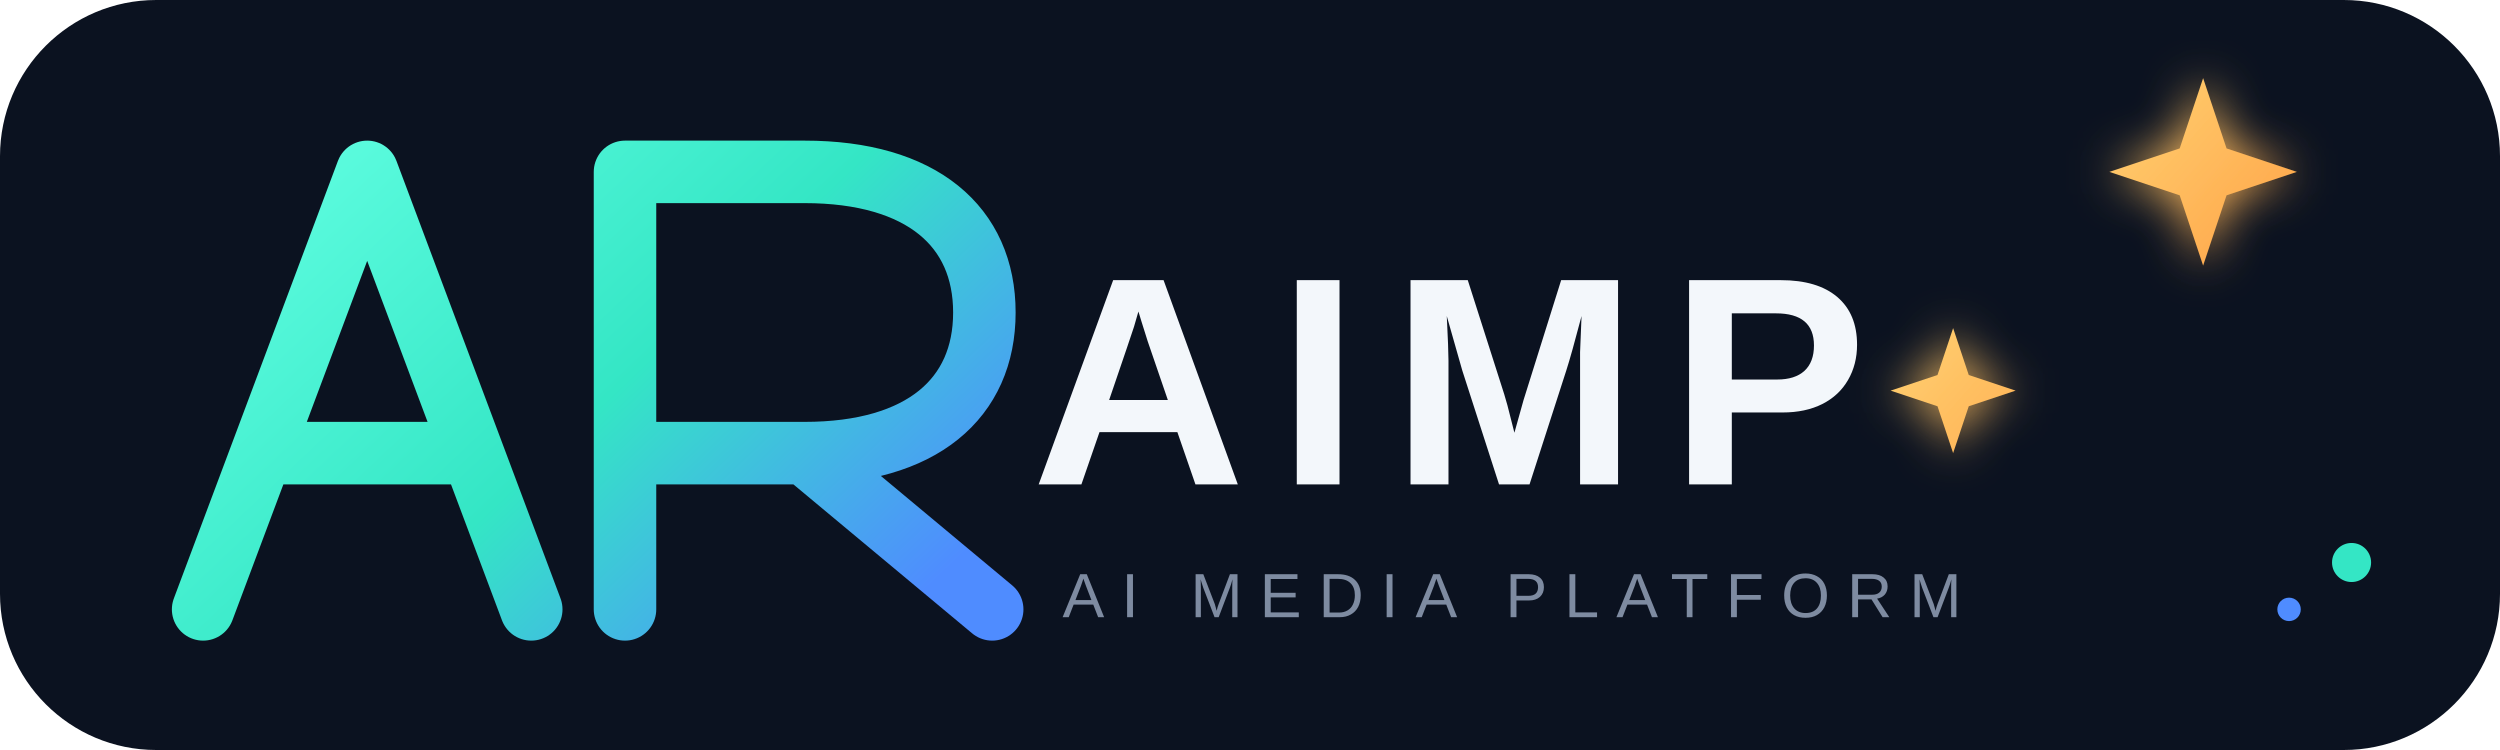
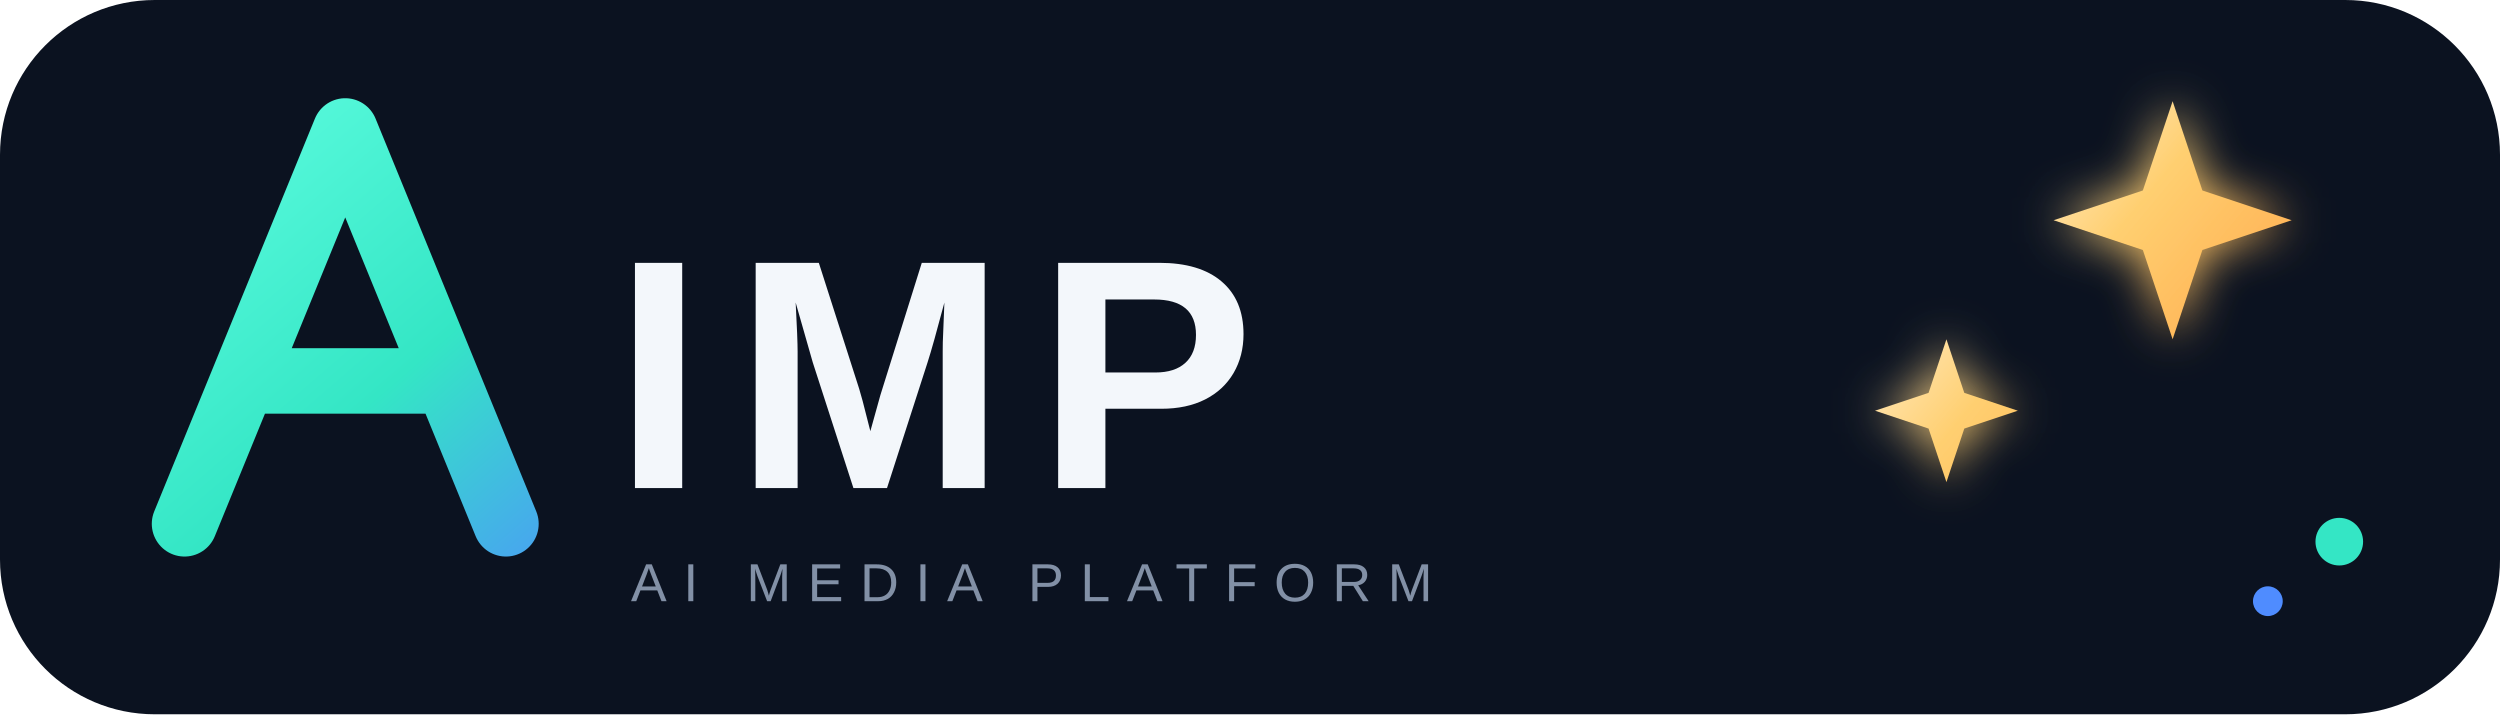
- <svg xmlns="http://www.w3.org/2000/svg" viewBox="0 0 320 96" role="img" aria-labelledby="title desc">
+ <svg xmlns="http://www.w3.org/2000/svg" viewBox="0 0 420 120" role="img" aria-labelledby="title desc">
  <defs>
-     <linearGradient id="g" x1="18" y1="10" x2="88" y2="84" gradientUnits="userSpaceOnUse">
+     <linearGradient id="a" x1="24" y1="16" x2="100" y2="104" gradientUnits="userSpaceOnUse">
      <stop stop-color="#62ffe2" />
      <stop offset=".55" stop-color="#34e6c5" />
      <stop offset="1" stop-color="#4f8cff" />
    </linearGradient>
-     <linearGradient id="s" x1="235" y1="12" x2="280" y2="52" gradientUnits="userSpaceOnUse">
+     <linearGradient id="spark" x1="330" y1="15" x2="390" y2="65" gradientUnits="userSpaceOnUse">
      <stop stop-color="#fff" />
      <stop offset=".45" stop-color="#ffcf70" />
      <stop offset="1" stop-color="#ff9f43" />
    </linearGradient>
-     <filter id="glow">
-       <feGaussianBlur stdDeviation="3" result="b" />
+     <filter id="glow" x="-80%" y="-80%" width="260%" height="260%">
+       <feGaussianBlur stdDeviation="4" result="blur" />
      <feMerge>
-         <feMergeNode in="b" />
+         <feMergeNode in="blur" />
        <feMergeNode in="SourceGraphic" />
      </feMerge>
    </filter>
  </defs>
-   <rect width="320" height="96" rx="20" fill="#0b1220" />
-   <g transform="translate(12 9)" fill="none" stroke="url(#g)" stroke-width="8" stroke-linecap="round" stroke-linejoin="round">
-     <path d="M14 69 35 13l21 56M22 49h26" />
-     <path d="M68 69V13h23c15 0 23 7 23 18s-8 18-23 18H68M91 49l24 20" />
+   <rect width="420" height="120" rx="26" fill="#0b1220" />
+   <g fill="none" stroke="url(#a)" stroke-width="11" stroke-linecap="round" stroke-linejoin="round">
+     <path d="M31 88 58 22l27 66M41 64h34" />
  </g>
-   <g fill="#f3f7fb" font-family="Arial,Helvetica,sans-serif" font-weight="700" letter-spacing="4">
-     <text x="132" y="62" font-size="38">AIMP</text>
+   <g fill="#f3f7fb" font-family="Arial,Helvetica,sans-serif" font-weight="700" letter-spacing="5">
+     <text x="103" y="82" font-size="55">IMP</text>
  </g>
-   <text x="136" y="79" fill="#7e8ba1" font-family="Arial,Helvetica,sans-serif" font-size="8" letter-spacing="2.2">AI MEDIA PLATFORM</text>
-   <g fill="url(#s)" filter="url(#glow)">
-     <path d="M282 10l3 9 9 3-9 3-3 9-3-9-9-3 9-3z" />
-     <path d="M250 42l2 6 6 2-6 2-2 6-2-6-6-2 6-2z" />
+   <text x="106" y="101" fill="#8290a6" font-family="Arial,Helvetica,sans-serif" font-size="9" letter-spacing="2.8">AI MEDIA PLATFORM</text>
+   <g fill="url(#spark)" filter="url(#glow)">
+     <path d="M365 17l5 15 15 5-15 5-5 15-5-15-15-5 15-5z" />
+     <path d="M327 57l3 9 9 3-9 3-3 9-3-9-9-3 9-3z" />
  </g>
-   <circle cx="301" cy="72" r="2.5" fill="#34e6c5" />
-   <circle cx="293" cy="78" r="1.5" fill="#4f8cff" />
+   <circle cx="393" cy="91" r="4" fill="#34e6c5" />
+   <circle cx="381" cy="101" r="2.5" fill="#4f8cff" />
</svg>
